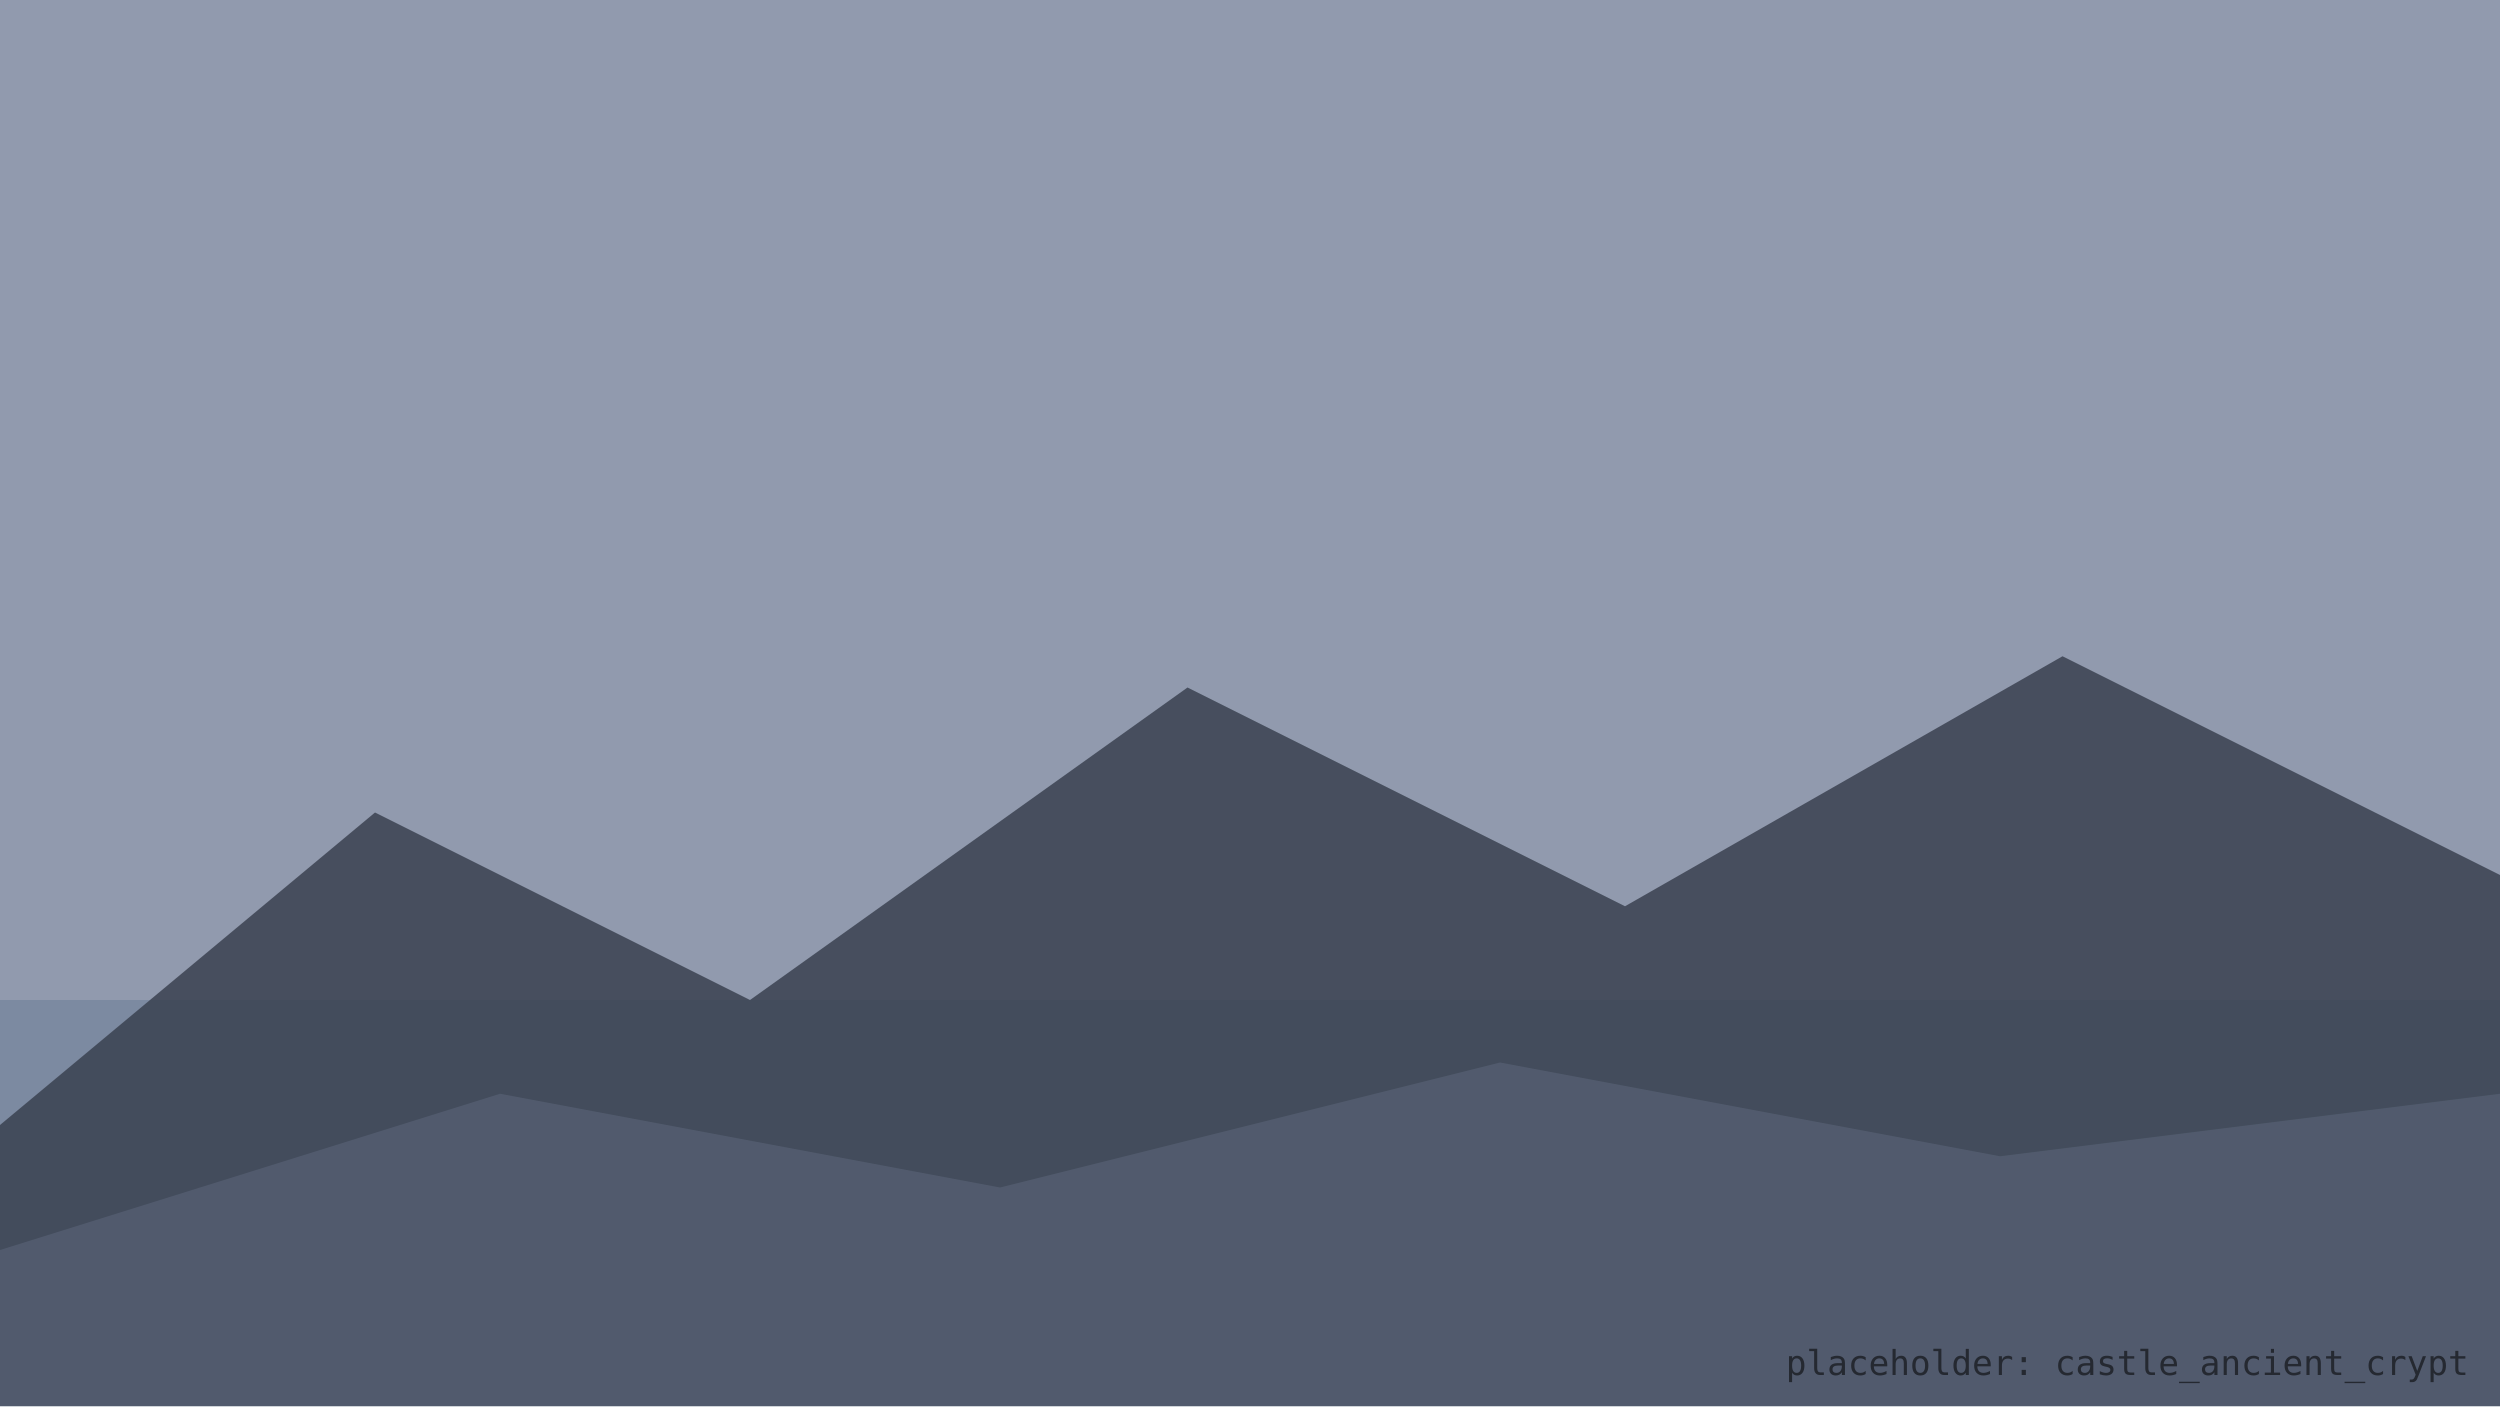
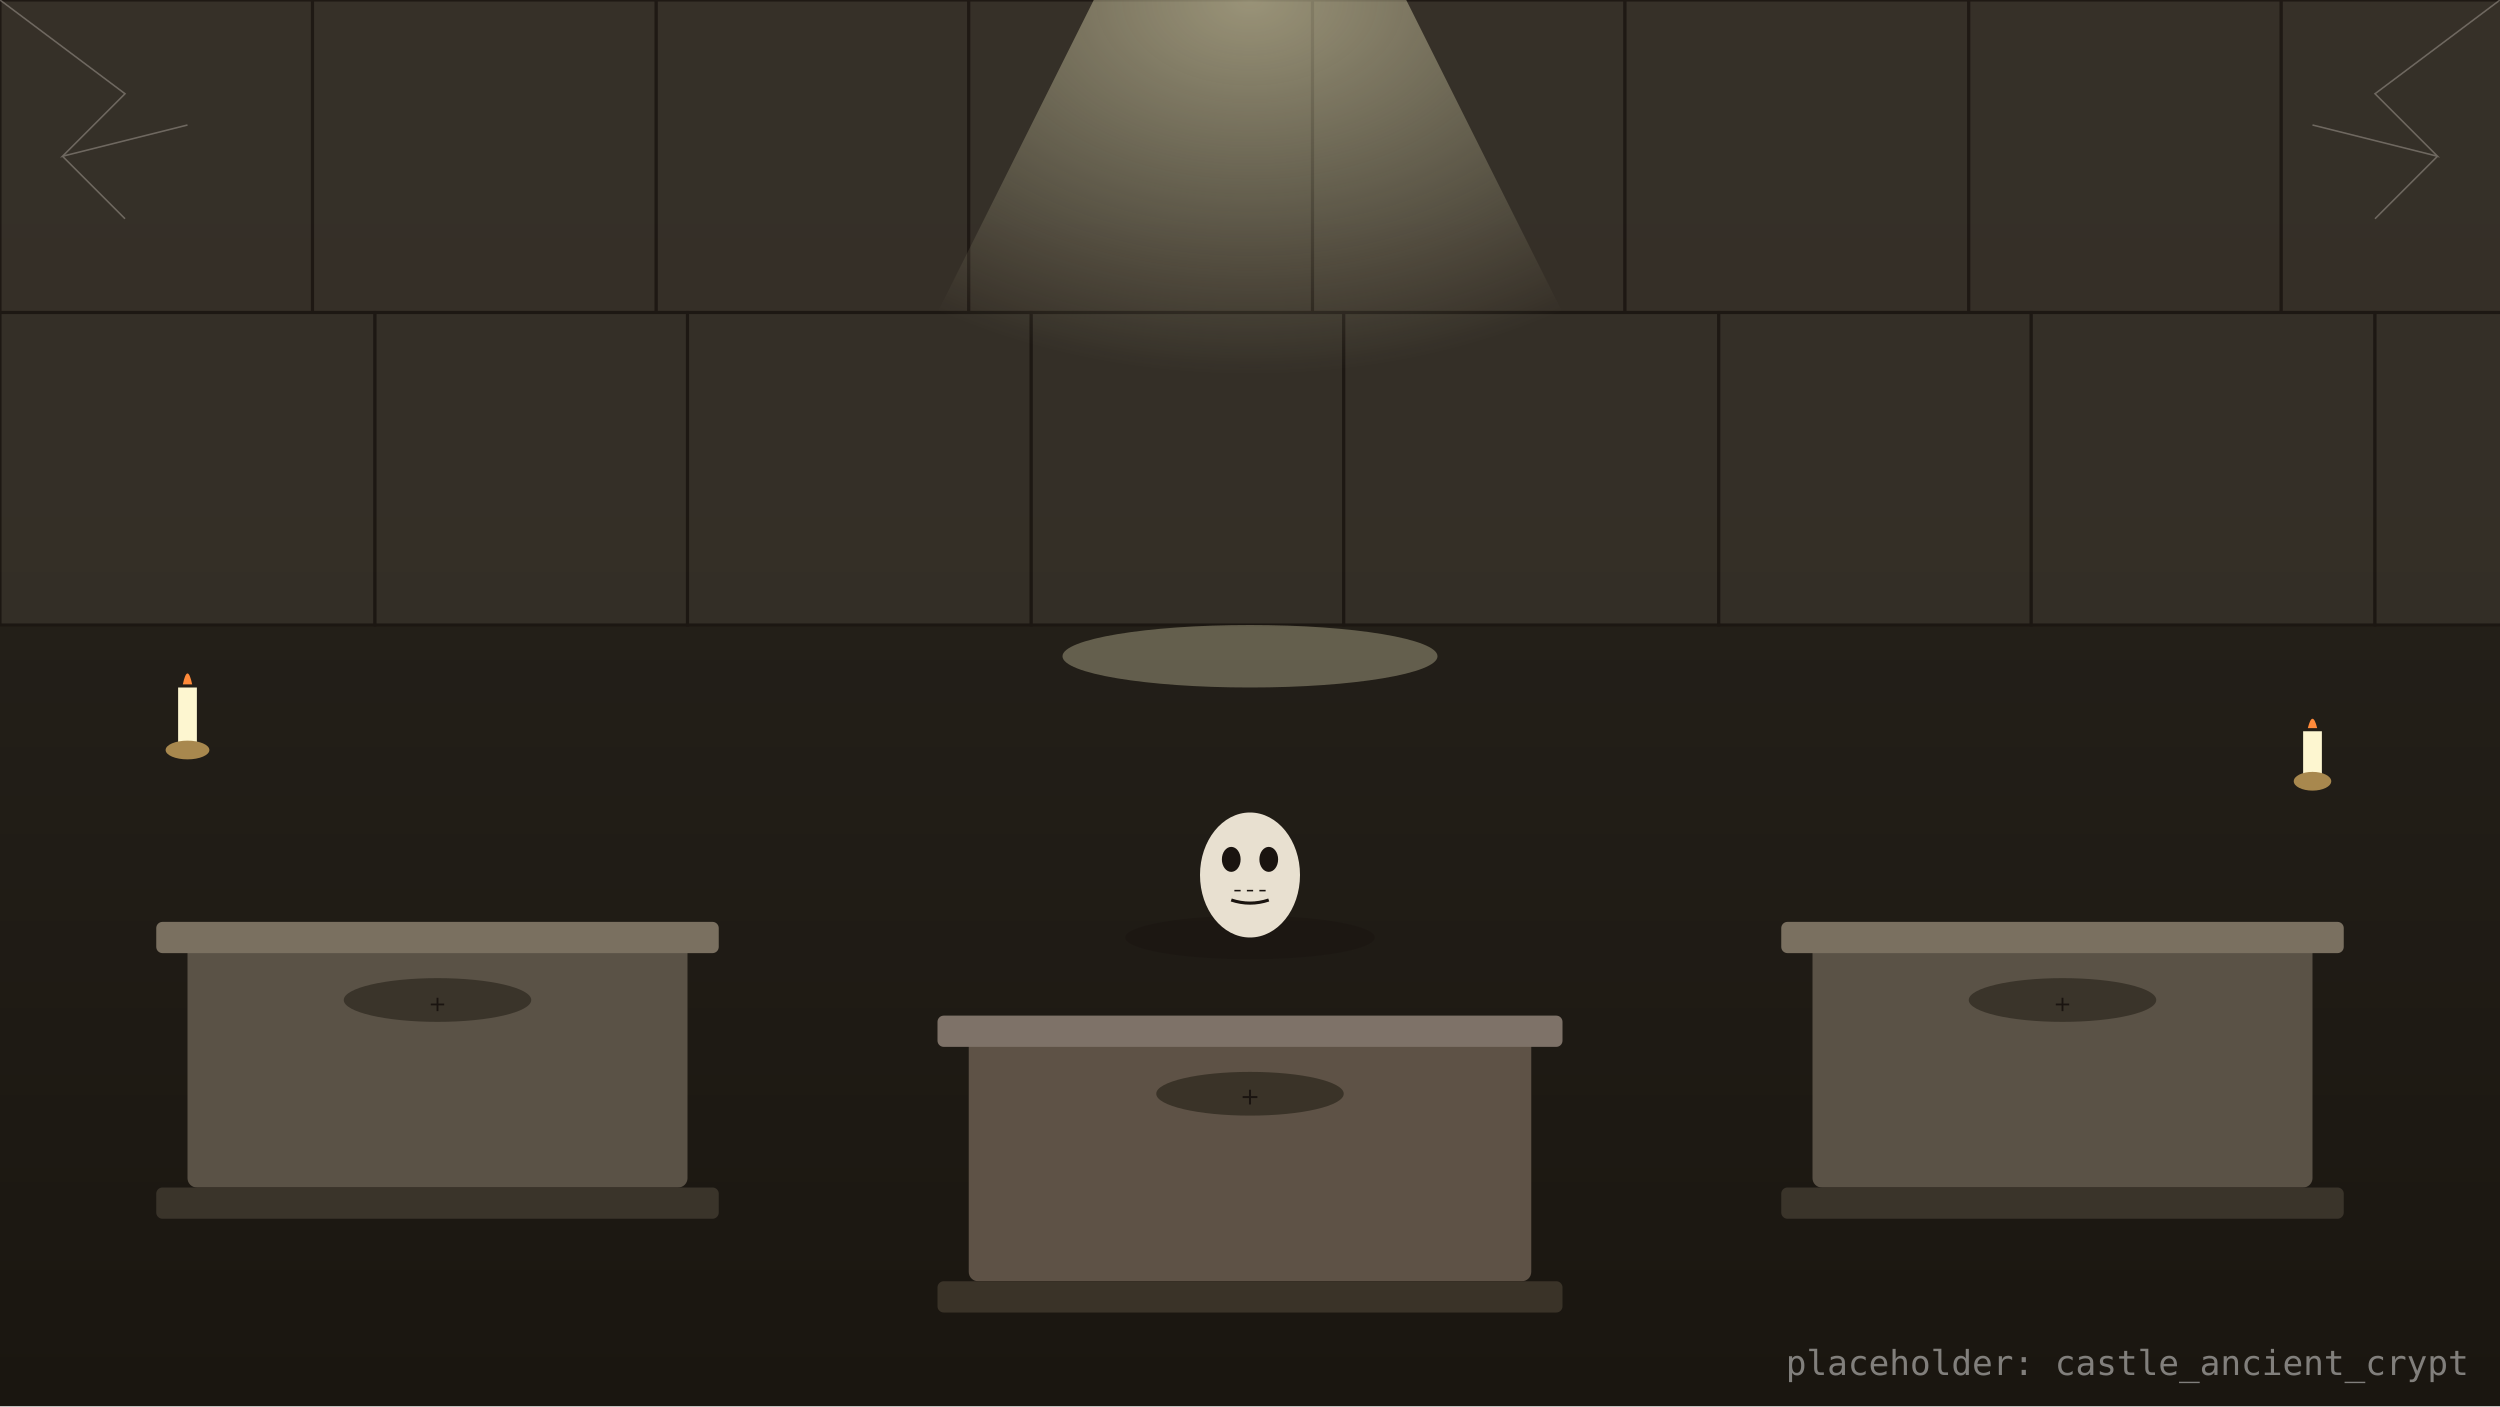
<svg xmlns="http://www.w3.org/2000/svg" viewBox="0 0 1600 900" preserveAspectRatio="xMidYMid slice">
-   <rect width="1600" height="900" fill="#7c8aa1" />
-   <rect width="1600" height="640" fill="#a3a8b8" opacity="0.55" />
-   <polygon points="0,720 240,520 480,640 760,440 1040,580 1320,420 1600,560 1600,900 0,900" fill="#3a4150" opacity="0.85" />
-   <polygon points="0,800 320,700 640,760 960,680 1280,740 1600,700 1600,900 0,900" fill="#5a6478" opacity="0.6" />
-   <text x="1580" y="880" text-anchor="end" font-family="ui-monospace, Menlo, monospace" font-size="22" fill="rgba(0,0,0,0.55)">placeholder: castle_ancient_crypt</text>
+   <defs>
+     <radialGradient id="ac_shaft" cx="0.5" cy="0" r="0.6">
+       <stop offset="0" stop-color="#fdf6c8" stop-opacity="0.5" />
+       <stop offset="1" stop-color="#fdf6c8" stop-opacity="0" />
+     </radialGradient>
+     <linearGradient id="ac_dark" x1="0" x2="0" y1="0" y2="1">
+       <stop offset="0" stop-color="#2a261f" />
+       <stop offset="1" stop-color="#1a1610" />
+     </linearGradient>
+   </defs>
+   <rect width="1600" height="900" fill="url(#ac_dark)" />
+   <g fill="#3a342c" stroke="#1a1410" stroke-width="2" opacity="0.7">
+     <rect x="0" y="0" width="200" height="200" />
+     <rect x="200" y="0" width="220" height="200" />
+     <rect x="420" y="0" width="200" height="200" />
+     <rect x="620" y="0" width="220" height="200" />
+     <rect x="840" y="0" width="200" height="200" />
+     <rect x="1040" y="0" width="220" height="200" />
+     <rect x="1260" y="0" width="200" height="200" />
+     <rect x="1460" y="0" width="200" height="200" />
+     <rect x="0" y="200" width="240" height="200" />
+     <rect x="240" y="200" width="200" height="200" />
+     <rect x="440" y="200" width="220" height="200" />
+     <rect x="660" y="200" width="200" height="200" />
+     <rect x="860" y="200" width="240" height="200" />
+     <rect x="1100" y="200" width="200" height="200" />
+     <rect x="1300" y="200" width="220" height="200" />
+     <rect x="1520" y="200" width="160" height="200" />
+   </g>
+   <polygon points="700,0 900,0 1100,400 500,400" fill="url(#ac_shaft)" />
+   <ellipse cx="800" cy="420" rx="120" ry="20" fill="#fdf6c8" opacity="0.3" />
+   <g transform="translate(280 700)">
+     <rect x="-160" y="-100" width="320" height="160" rx="6" fill="#5a5246" />
+     <rect x="-180" y="-110" width="360" height="20" rx="4" fill="#7a7060" />
+     <rect x="-180" y="60" width="360" height="20" rx="4" fill="#3a342a" />
+     <ellipse cx="0" cy="-60" rx="60" ry="14" fill="#3a342a" />
+     <text x="0" y="-50" text-anchor="middle" font-family="serif" font-size="20" fill="#1a1410">+</text>
+   </g>
+   <g transform="translate(800 760)">
+     <rect x="-180" y="-100" width="360" height="160" rx="6" fill="#5e5246" />
+     <rect x="-200" y="-110" width="400" height="20" rx="4" fill="#7e7268" />
+     <rect x="-200" y="60" width="400" height="20" rx="4" fill="#3a3328" />
+     <ellipse cx="0" cy="-60" rx="60" ry="14" fill="#3a3328" />
+     <text x="0" y="-50" text-anchor="middle" font-family="serif" font-size="22" fill="#1a1410">+</text>
+   </g>
+   <g transform="translate(1320 700)">
+     <rect x="-160" y="-100" width="320" height="160" rx="6" fill="#5a5246" />
+     <rect x="-180" y="-110" width="360" height="20" rx="4" fill="#7a7060" />
+     <rect x="-180" y="60" width="360" height="20" rx="4" fill="#3a342a" />
+     <ellipse cx="0" cy="-60" rx="60" ry="14" fill="#3a342a" />
+     <text x="0" y="-50" text-anchor="middle" font-family="serif" font-size="20" fill="#1a1410">+</text>
+   </g>
+   <g transform="translate(120 480)">
+     <rect x="-6" y="-40" width="12" height="40" fill="#fdf6d0" />
+     <ellipse cx="0" cy="0" rx="14" ry="6" fill="#a8884e" />
+     <path d="M-3 -42 Q0 -56 3 -42" fill="#ff8a3a" />
+   </g>
+   <g transform="translate(1480 500)">
+     <rect x="-6" y="-32" width="12" height="32" fill="#fdf6d0" />
+     <ellipse cx="0" cy="0" rx="12" ry="6" fill="#a8884e" />
+     <path d="M-3 -34 Q0 -46 3 -34" fill="#ff8a3a" />
+   </g>
+   <g transform="translate(800 520)">
+     <ellipse cx="0" cy="80" rx="80" ry="14" fill="#1a1410" opacity="0.5" />
+     <ellipse cx="0" cy="40" rx="32" ry="40" fill="#e8e0d0" />
+     <ellipse cx="-12" cy="30" rx="6" ry="8" fill="#1a1410" />
+     <ellipse cx="12" cy="30" rx="6" ry="8" fill="#1a1410" />
+     <path d="M-12 56 Q0 60 12 56" stroke="#1a1410" stroke-width="2" fill="none" />
+     <line x1="-10" y1="50" x2="-6" y2="50" stroke="#1a1410" stroke-width="1" />
+     <line x1="-2" y1="50" x2="2" y2="50" stroke="#1a1410" stroke-width="1" />
+     <line x1="6" y1="50" x2="10" y2="50" stroke="#1a1410" stroke-width="1" />
+   </g>
+   <g stroke="#a8a098" stroke-width="1" fill="none" opacity="0.5">
+     <path d="M0 0 L80 60 L40 100 L120 80" />
+     <path d="M40 100 L80 140" />
+     <path d="M1600 0 L1520 60 L1560 100 L1480 80" />
+     <path d="M1560 100 L1520 140" />
+   </g>
+   <text x="1580" y="880" text-anchor="end" font-family="ui-monospace, Menlo, monospace" font-size="22" fill="rgba(255,255,255,0.45)">placeholder: castle_ancient_crypt</text>
</svg>
